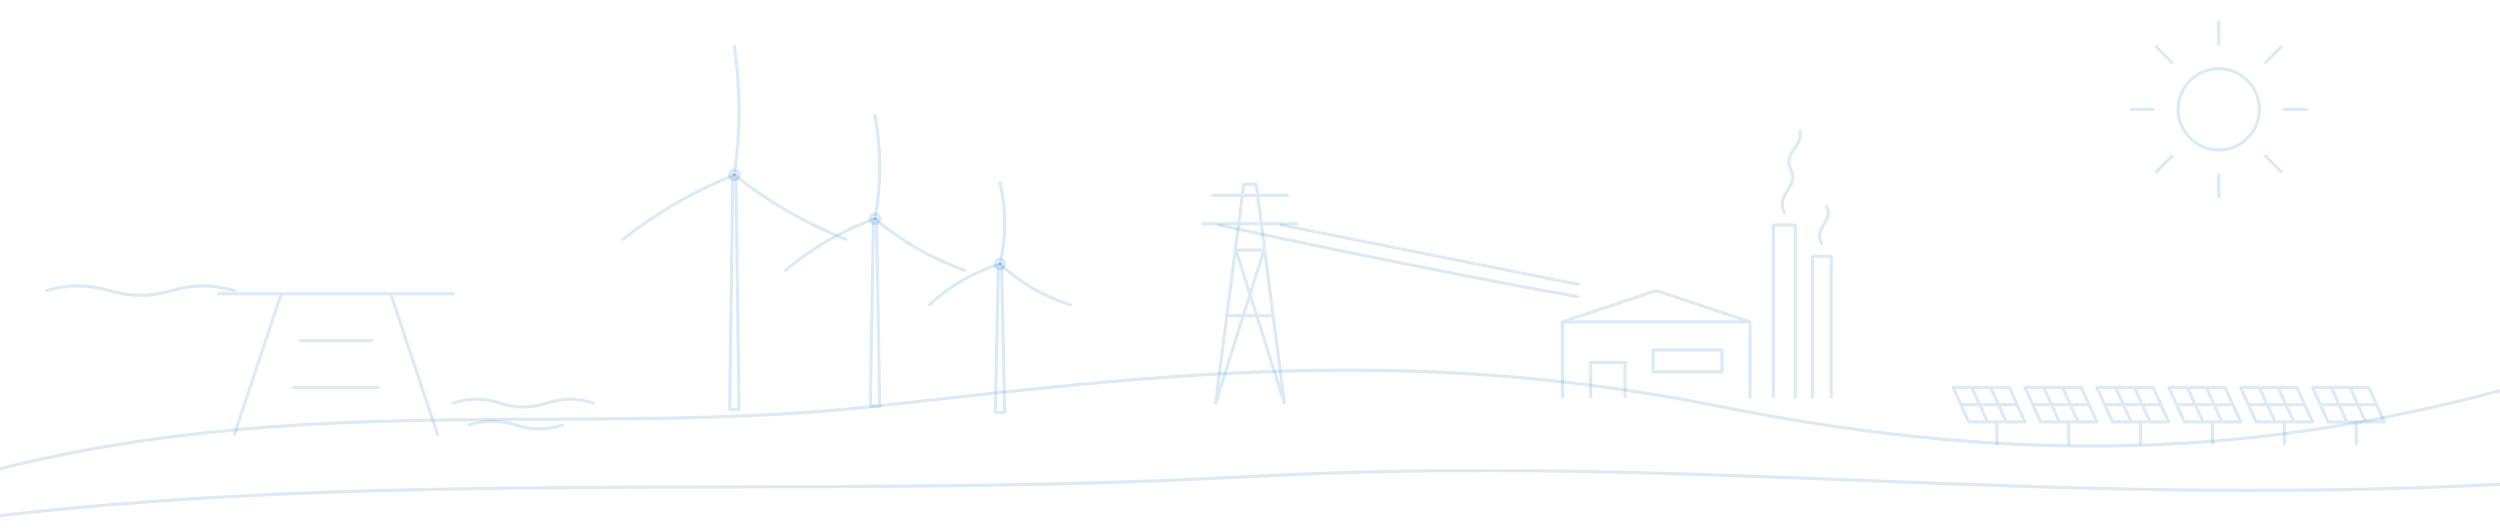
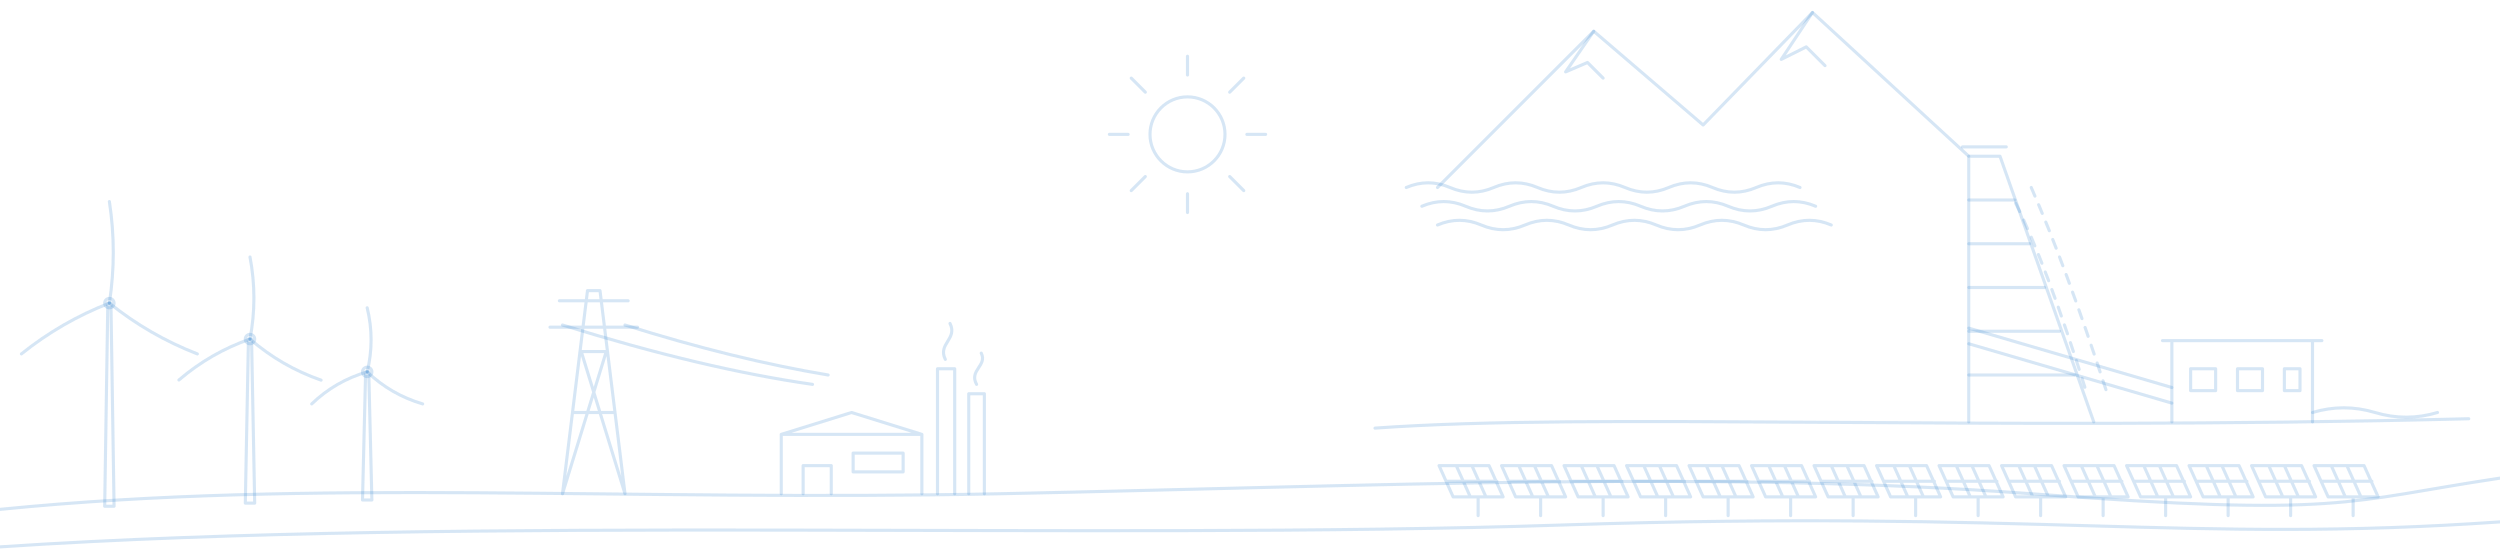
- <svg xmlns="http://www.w3.org/2000/svg" width="1600" height="340" viewBox="0 0 1600 340">
-   <g fill="none" stroke="#1f78c8" stroke-opacity="0.16" stroke-width="2" stroke-linecap="round" stroke-linejoin="round">
-     <path d="M0,300 C200,250 380,280 560,260 S900,220 1100,260 S1450,290 1600,250" />
-     <path d="M0,330 C260,300 520,320 800,305 S1300,325 1600,310" />
-     <path d="M150,278 l30,-90 h70 l30,90 M180,188 l-40,0 M250,188 l40,0 M192,218 h46 M188,248 h54" />
-     <path d="M30,186 q20,-6 40,0 t40,0 t40,0 M290,258 q15,-5 30,0 t30,0 t30,0 M300,272 q15,-5 30,0 t30,0" />
-     <path d="M467,262 L469,112 L471,112 L473,262 Z" />
-     <path d="M470,112 Q476.0,70.75 470.0,29.5" />
-     <path d="M470,112 Q431.276,127.429 398.6,153.2" />
-     <path d="M470,112 Q502.724,137.821 541.4,153.3" />
-     <circle cx="470" cy="112" r="3" />
-     <path d="M557,260 L559,140 L561,140 L563,260 Z" />
-     <path d="M560,140 Q566.0,107.0 560.0,74.0" />
-     <path d="M560,140 Q528.421,151.304 502.8,173.0" />
-     <path d="M560,140 Q585.579,161.696 617.2,173.0" />
-     <circle cx="560" cy="140" r="3" />
-     <path d="M637,264 L639,169 L641,169 L643,264 Z" />
-     <path d="M640,169 Q646.0,142.875 640.0,116.8" />
-     <path d="M640,169 Q614.375,176.866 594.8,195.1" />
-     <path d="M640,169 Q659.625,187.259 685.2,195.1" />
-     <circle cx="640" cy="169" r="3" />
-     <path d="M778,258 L796,118 L804,118 L822,258 M786,202.0 h28 M791,160.0 h18 M778,258 L809,160.0 M822,258 L791,160.0 M770,143.2 h60 M776,125.0 h48" />
-     <path d="M780,144 Q900,170 1010,190 M820,144 Q920,164 1010,182" />
-     <path d="M1000,254 v-48 h120 v48 M1000,206 l60,-20 l60,20 M1018,254 v-22 h22 v22 M1058,224 h44 v14 h-44 Z" />
-     <path d="M1135,254 v-110 h14 v110 M1160,254 v-90 h12 v90" />
-     <path d="M1142,136 c-6,-12 10,-16 4,-28 c-5,-10 8,-14 6,-24 M1166,156 c-6,-10 8,-14 3,-24" />
-     <path d="M1260,270 l36,0 l-10,-22 l-36,0 Z M1255,259 l36,0 M1272,270 l-10,-22 M1284,270 l-10,-22 M1278,270 l0,14" />
-     <path d="M1306,270 l36,0 l-10,-22 l-36,0 Z M1301,259 l36,0 M1318,270 l-10,-22 M1330,270 l-10,-22 M1324,270 l0,14" />
-     <path d="M1352,270 l36,0 l-10,-22 l-36,0 Z M1347,259 l36,0 M1364,270 l-10,-22 M1376,270 l-10,-22 M1370,270 l0,14" />
-     <path d="M1398,270 l36,0 l-10,-22 l-36,0 Z M1393,259 l36,0 M1410,270 l-10,-22 M1422,270 l-10,-22 M1416,270 l0,14" />
-     <path d="M1444,270 l36,0 l-10,-22 l-36,0 Z M1439,259 l36,0 M1456,270 l-10,-22 M1468,270 l-10,-22 M1462,270 l0,14" />
-     <path d="M1490,270 l36,0 l-10,-22 l-36,0 Z M1485,259 l36,0 M1502,270 l-10,-22 M1514,270 l-10,-22 M1508,270 l0,14" />
-     <circle cx="1420" cy="70" r="26" />
-     <path d="M1420,28 v-14 M1420,112 v14 M1378,70 h-14 M1462,70 h14 M1390,40 l-10,-10 M1450,100 l10,10 M1450,40 l10,-10 M1390,100 l-10,10" />
+ <svg xmlns="http://www.w3.org/2000/svg" width="1600" height="356" viewBox="0 -16 1600 356">
+   <g fill="none" stroke="#1f78c8" stroke-opacity="0.18" stroke-width="2" stroke-linecap="round" stroke-linejoin="round">
+     <path d="M0,310 C200,290 400,305 640,300 S1100,285 1300,300 S1500,305 1600,290" />
+     <path d="M0,334 C300,314 700,330 1000,320 S1400,332 1600,318" />
+     <path d="M67,308 L69,178 L71,178 L73,308 Z" />
+     <path d="M70,178 Q75.0,145.5 70.0,113.0" />
+     <path d="M70,178 Q39.4,189.9 13.7,210.5" />
+     <path d="M70,178 Q95.6,198.6 126.3,210.5" />
+     <circle cx="70" cy="178" r="3" />
+     <path d="M157,306 L159,201 L161,201 L163,306 Z" />
+     <path d="M160,201 Q165.0,174.8 160.0,148.5" />
+     <path d="M160,201 Q134.8,209.8 114.5,227.2" />
+     <path d="M160,201 Q180.2,218.5 205.5,227.3" />
+     <circle cx="160" cy="201" r="3" />
+     <path d="M232,304 L234,222 L236,222 L238,304 Z" />
+     <path d="M235,222 Q240.0,201.5 235.0,181.0" />
+     <path d="M235,222 Q214.7,227.9 199.5,242.5" />
+     <path d="M235,222 Q250.3,236.6 270.5,242.5" />
+     <circle cx="235" cy="222" r="3" />
+     <path d="M360,300 L376,170 L384,170 L400,300 M367,248.0 h26 M372,209.0 h16 M360,300 L388,209.0 M400,300 L372,209.0 M352,193.4 h56 M358,176.5 h44" />
+     <path d="M360,192 Q450,220 520,230 M400,192 Q470,214 530,224" />
+     <path d="M500,300 v-38 h90 v38 M500,262 l45,-14 l45,14 M514,300 v-18 h18 v18 M546,274 h32 v12 h-32 Z" />
+     <path d="M600,300 v-80 h11 v80 M620,300 v-64 h10 v64" />
+     <path d="M605,214 c-5,-10 8,-13 3,-23 M625,230 c-5,-9 7,-12 3,-20" />
+     <circle cx="760" cy="70" r="24" />
+     <path d="M760,32 v-12 M760,108 v12 M722,70 h-12 M798,70 h12 M733,43 l-9,-9 M787,97 l9,9 M787,43 l9,-9 M733,97 l-9,9" />
+     <path d="M920,104 L1020,4 L1090,64 L1160,-8 L1260,84" />
+     <path d="M1020,4 l-18,26 l14,-6 l10,10 M1160,-8 l-20,30 l16,-8 l12,12" />
+     <path d="M900,104 q14,-6 28,0 t28,0 t28,0 t28,0 t28,0 t28,0 t28,0 t28,0 t28,0" />
+     <path d="M910,116 q14,-6 28,0 t28,0 t28,0 t28,0 t28,0 t28,0 t28,0 t28,0 t28,0" />
+     <path d="M920,128 q14,-6 28,0 t28,0 t28,0 t28,0 t28,0 t28,0 t28,0 t28,0 t28,0" />
+     <path d="M1260,84 L1280,84 L1340,254 M1260,84 L1260,254" />
+     <path d="M1260,112 L1289.5,112" />
+     <path d="M1260,140 L1299.0,140" />
+     <path d="M1260,168 L1308.5,168" />
+     <path d="M1260,196 L1318.0,196" />
+     <path d="M1260,224 L1327.5,224" />
+     <path d="M1256,78 h28" />
+     <path d="M1290,114 q20,40 45,120 M1300,104 q22,50 48,130" stroke-dasharray="6 6" />
+     <path d="M1260,194 L1390,232 M1260,204 L1390,242" />
+     <path d="M1390,254 v-52 h90 v52 M1384,202 h102 M1402,220 h16 v14 h-16 Z M1432,220 h16 v14 h-16 Z M1462,220 h10 v14 h-10 Z" />
+     <path d="M1480,248 q20,-6 40,0 t40,0" />
+     <path d="M880,258 C1020,248 1260,260 1580,252" />
+     <path d="M930,302 l32,0 l-9,-20 l-32,0 Z M926,292 l32,0 M941,302 l-9,-20 M951,302 l-9,-20 M946,302 l0,12" />
+     <path d="M970,302 l32,0 l-9,-20 l-32,0 Z M966,292 l32,0 M981,302 l-9,-20 M991,302 l-9,-20 M986,302 l0,12" />
+     <path d="M1010,302 l32,0 l-9,-20 l-32,0 Z M1006,292 l32,0 M1021,302 l-9,-20 M1031,302 l-9,-20 M1026,302 l0,12" />
+     <path d="M1050,302 l32,0 l-9,-20 l-32,0 Z M1046,292 l32,0 M1061,302 l-9,-20 M1071,302 l-9,-20 M1066,302 l0,12" />
+     <path d="M1090,302 l32,0 l-9,-20 l-32,0 Z M1086,292 l32,0 M1101,302 l-9,-20 M1111,302 l-9,-20 M1106,302 l0,12" />
+     <path d="M1130,302 l32,0 l-9,-20 l-32,0 Z M1126,292 l32,0 M1141,302 l-9,-20 M1151,302 l-9,-20 M1146,302 l0,12" />
+     <path d="M1170,302 l32,0 l-9,-20 l-32,0 Z M1166,292 l32,0 M1181,302 l-9,-20 M1191,302 l-9,-20 M1186,302 l0,12" />
+     <path d="M1210,302 l32,0 l-9,-20 l-32,0 Z M1206,292 l32,0 M1221,302 l-9,-20 M1231,302 l-9,-20 M1226,302 l0,12" />
+     <path d="M1250,302 l32,0 l-9,-20 l-32,0 Z M1246,292 l32,0 M1261,302 l-9,-20 M1271,302 l-9,-20 M1266,302 l0,12" />
+     <path d="M1290,302 l32,0 l-9,-20 l-32,0 Z M1286,292 l32,0 M1301,302 l-9,-20 M1311,302 l-9,-20 M1306,302 l0,12" />
+     <path d="M1330,302 l32,0 l-9,-20 l-32,0 Z M1326,292 l32,0 M1341,302 l-9,-20 M1351,302 l-9,-20 M1346,302 l0,12" />
+     <path d="M1370,302 l32,0 l-9,-20 l-32,0 Z M1366,292 l32,0 M1381,302 l-9,-20 M1391,302 l-9,-20 M1386,302 l0,12" />
+     <path d="M1410,302 l32,0 l-9,-20 l-32,0 Z M1406,292 l32,0 M1421,302 l-9,-20 M1431,302 l-9,-20 M1426,302 l0,12" />
+     <path d="M1450,302 l32,0 l-9,-20 l-32,0 Z M1446,292 l32,0 M1461,302 l-9,-20 M1471,302 l-9,-20 M1466,302 l0,12" />
+     <path d="M1490,302 l32,0 l-9,-20 l-32,0 Z M1486,292 l32,0 M1501,302 l-9,-20 M1511,302 l-9,-20 M1506,302 l0,12" />
  </g>
</svg>
